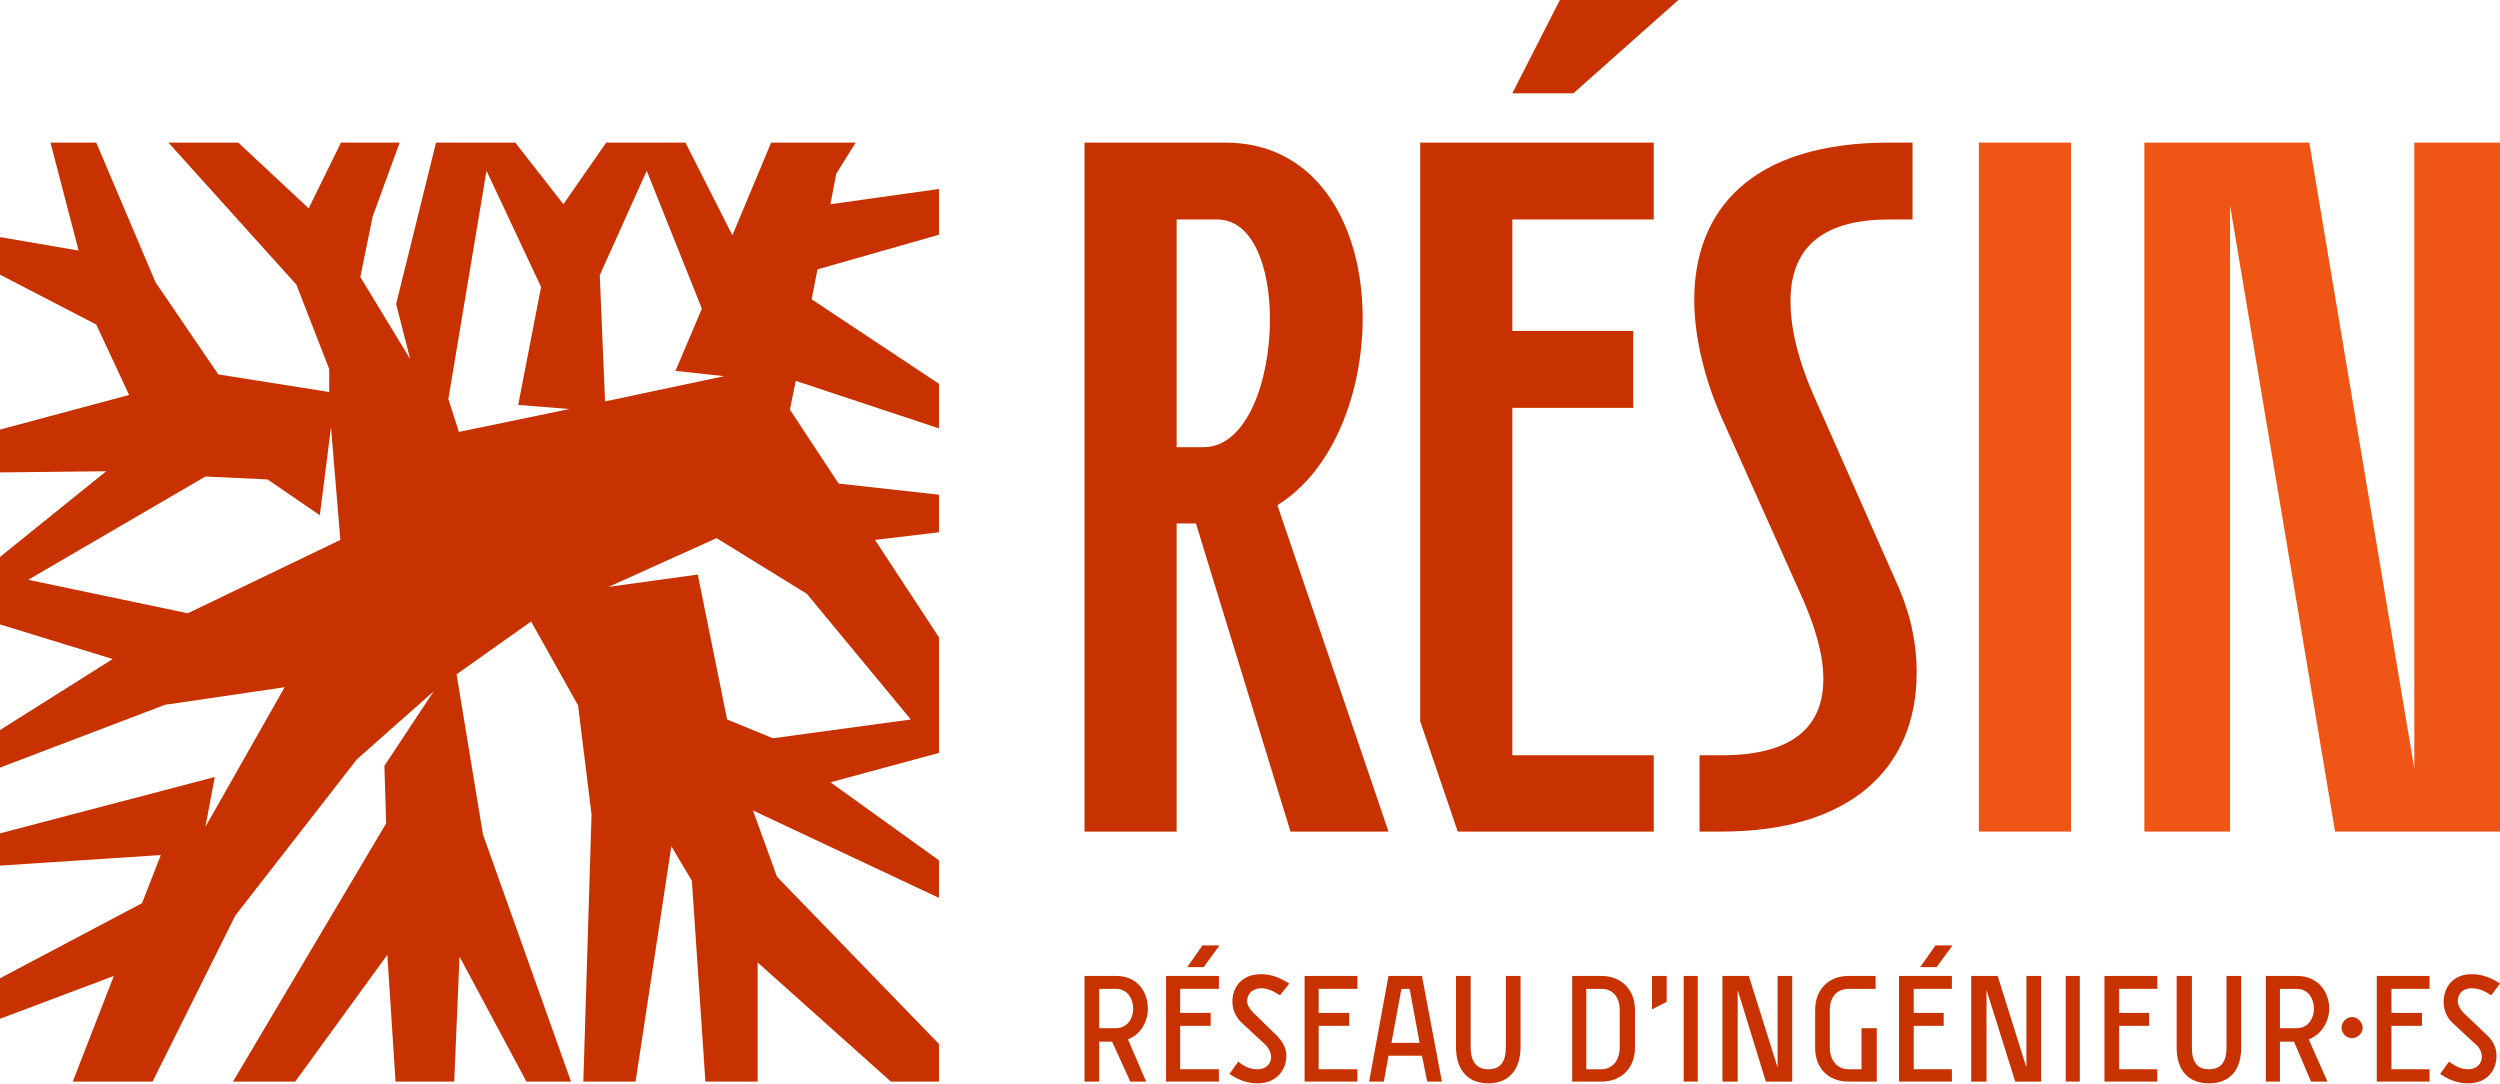
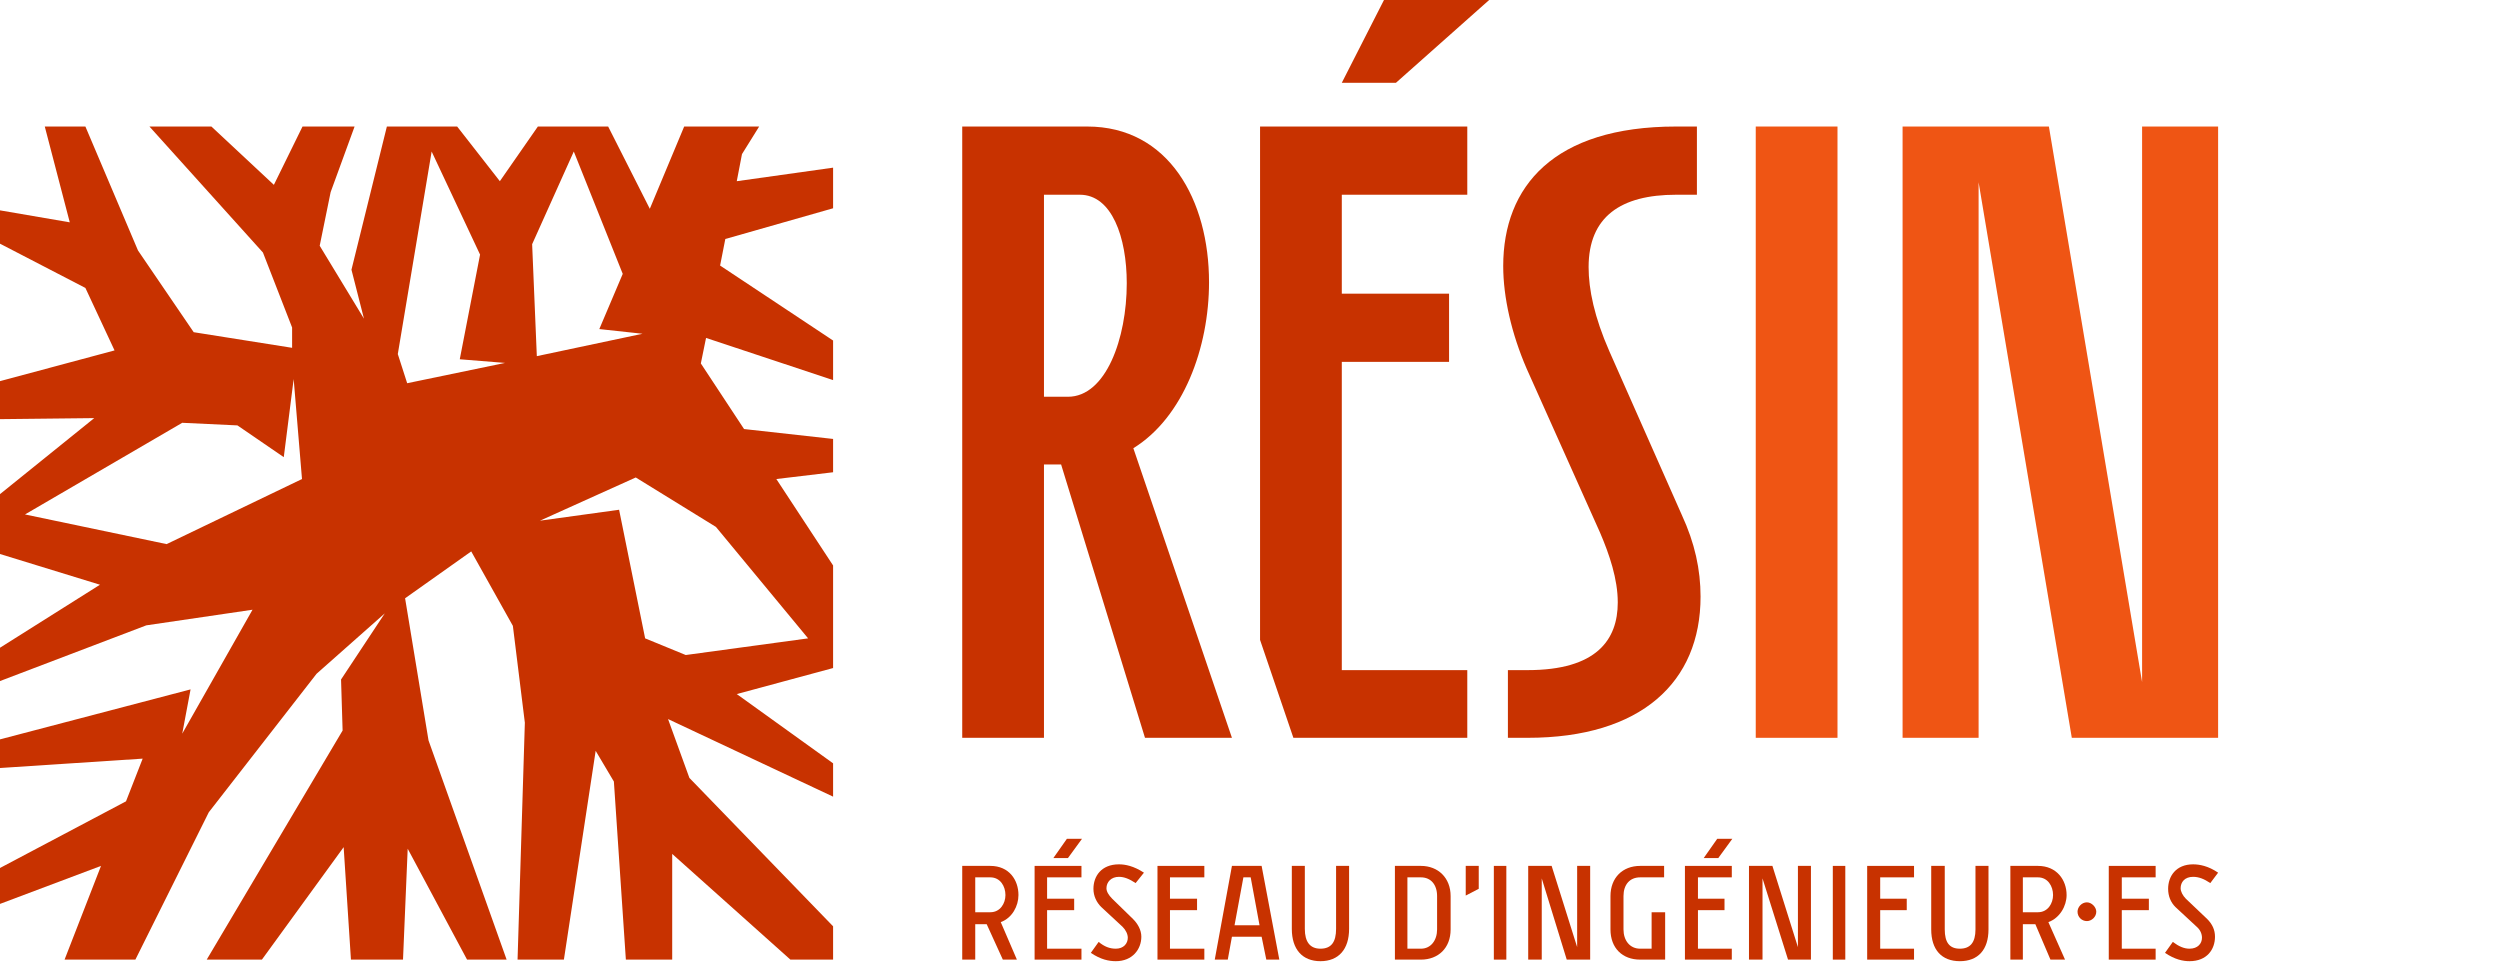
- <svg xmlns="http://www.w3.org/2000/svg" width="100%" height="100%" viewBox="0 0 960 416" version="1.1" xml:space="preserve" style="fill-rule:evenodd;clip-rule:evenodd;stroke-linejoin:round;stroke-miterlimit:2;">
-   <g transform="matrix(1,0,0,1,-16,-488)">
-     <g id="logo-baseline" transform="matrix(1,0,0,1,16,488)">
-       <rect x="0" y="0" width="960" height="416" style="fill:none;" />
-       <g id="logo-text">
-         <rect x="759.887" y="54.761" width="35.38" height="264.563" style="fill:rgb(239,85,20);" />
-         <path d="M927.099,54.761L927.099,295.211L886.761,54.761L823.437,54.761L823.437,319.324L856.338,319.324L856.338,78.873L896.676,319.324L960,319.324L960,54.761L927.099,54.761Z" style="fill:rgb(239,85,20);fill-rule:nonzero;" />
-         <path d="M490.511,193.987C512.127,180.663 523.268,150.516 523.268,122.141C523.268,86.761 505.915,54.761 470.535,54.761L416.451,54.761L416.451,319.324L451.831,319.324L451.831,201.014L459.244,201.014L495.549,319.324L533.183,319.324L490.511,193.987L490.511,193.987ZM467.38,84.282C481.127,84.282 487.662,102.535 487.662,122.592C487.662,146.479 478.648,171.718 462.197,171.718L451.831,171.718L451.831,84.282L467.38,84.282Z" style="fill:rgb(200,50,0);fill-rule:nonzero;" />
-         <path d="M635.042,319.324L635.042,290.028L580.732,290.028L580.732,156.62L627.155,156.62L627.155,127.099L580.732,127.099L580.732,84.282L635.042,84.282L635.042,54.761L545.352,54.761L545.352,276.958L559.775,319.324L635.042,319.324Z" style="fill:rgb(200,50,0);fill-rule:nonzero;" />
-         <path d="M736,258.254C736,246.535 733.521,235.042 727.887,222.873L696.563,152.113C690.028,137.239 687.549,125.296 687.549,115.606C687.549,93.746 701.521,84.282 725.408,84.282L734.423,84.282L734.423,54.761L725.408,54.761C672.451,54.761 650.592,80.676 650.592,115.155C650.592,128.676 654.197,144.451 660.732,159.549L692.507,230.535C696.563,240 700.169,250.592 700.169,260.732C700.169,276.958 690.93,290.028 661.183,290.028L652.62,290.028L652.62,319.324L661.183,319.324C710.31,319.324 736,295.211 736,258.254Z" style="fill:rgb(200,50,0);fill-rule:nonzero;" />
-         <path d="M580.732,35.831L604.169,35.831L644.507,0L598.986,0L580.732,35.831Z" style="fill:rgb(200,50,0);fill-rule:nonzero;" />
-       </g>
-       <path id="icon" d="M321.127,66.704L328.563,54.761L296.113,54.761L281.239,90.366L263.211,54.761L232.789,54.761L216.338,78.423L197.859,54.761L167.437,54.761L152.113,116.732L157.521,137.915L138.366,106.366L143.099,83.155L153.465,54.761L130.93,54.761L118.535,80L91.493,54.761L64.676,54.761L113.803,109.296L126.423,141.746L126.423,150.535L83.831,143.775L59.718,108.394L36.958,54.761L19.38,54.761L30.197,96.225L0,91.042L0,105.465L36.958,124.62L49.577,151.662L0,164.958L0,181.408L40.789,180.958L0,213.859L0,239.775L43.268,253.07L0,280.338L0,294.761L63.324,270.648L109.296,263.887L78.873,317.521L82.479,298.366L0,320L0,332.394L61.746,328.338L54.535,346.817L0,375.662L0,391.211L43.718,374.761L27.944,415.324L58.592,415.324L90.366,351.549L137.014,291.606L166.535,265.465L147.606,294.085L148.282,316.169L89.465,415.324L113.352,415.324L148.732,366.648L151.887,415.324L174.423,415.324L176.451,367.324L202.141,415.324L219.268,415.324L185.465,320.451L175.324,258.93L203.944,238.648L221.972,270.873L227.155,312.789L224,415.324L244.056,415.324L257.803,324.958L265.69,338.254L270.873,415.324L290.93,415.324L290.93,369.577L342.085,415.324L360.563,415.324L360.563,400.901L298.366,336.676L289.127,311.211L360.563,344.789L360.563,330.366L318.873,300.394L360.563,289.127L360.563,244.732L336,207.324L360.563,204.394L360.563,189.972L322.028,185.69L303.324,157.296L305.577,146.254L360.563,164.507L360.563,147.38L311.662,114.93L313.915,103.437L360.563,90.141L360.563,72.563L318.873,78.423L321.127,66.704L321.127,66.704ZM72.113,235.493L10.817,222.648L78.873,182.986L102.761,184.113L122.817,197.859L127.099,164.056L130.704,207.324L72.113,235.493L72.113,235.493ZM176.225,165.859L172.169,153.239L186.817,65.577L207.775,110.197L198.986,155.493L218.592,157.07L176.225,165.859ZM230.31,105.69L248.338,65.577L269.521,118.535L259.38,142.423L278.085,144.451L232.338,154.141L230.31,105.69ZM309.859,228.056L349.746,276.282L296.789,283.493L279.211,276.282L267.944,220.62L233.69,225.352L275.155,206.648L309.859,228.056Z" style="fill:rgb(200,50,0);fill-rule:nonzero;" />
-       <g id="baseline">
-         <path d="M455.887,371.38L462.197,371.38L468.282,363.042L461.746,363.042L455.887,371.38Z" style="fill:rgb(200,50,0);fill-rule:nonzero;" />
-         <path d="M484.282,379.493C486.535,379.493 488.789,380.394 491.493,382.197L495.099,377.69C490.592,374.761 486.986,374.085 484.282,374.085C476.62,374.085 473.239,379.268 473.239,384.676C473.239,387.831 474.592,390.535 476.62,392.563L485.859,401.127C487.211,402.479 488.113,404.282 488.113,405.859C488.113,408.338 486.31,410.592 482.93,410.592C480.225,410.592 477.972,409.69 475.493,407.662L472.113,412.394C476.394,415.324 480,416 482.93,416C490.141,416 493.972,410.817 493.972,405.408C493.972,402.479 492.394,399.775 490.366,397.746L481.352,388.958C479.775,387.38 478.873,385.803 478.873,384.451C478.873,381.746 480.901,379.493 484.282,379.493Z" style="fill:rgb(200,50,0);fill-rule:nonzero;" />
-         <path d="M447.775,415.324L468.056,415.324L468.056,410.592L453.183,410.592L453.183,393.915L464.901,393.915L464.901,388.958L453.183,388.958L453.183,379.718L468.056,379.718L468.056,374.761L447.775,374.761L447.775,415.324Z" style="fill:rgb(200,50,0);fill-rule:nonzero;" />
-         <path d="M440.789,387.38C440.789,380.845 436.732,374.761 428.62,374.761L416.451,374.761L416.451,415.324L422.085,415.324L422.085,400L427.042,400L434.028,415.324L440.113,415.324L433.127,399.099C438.085,397.296 440.789,392.113 440.789,387.38ZM428.62,394.817L422.085,394.817L422.085,379.718L428.62,379.718C432.901,379.718 435.155,383.549 435.155,387.38C435.155,390.986 432.901,394.817 428.62,394.817Z" style="fill:rgb(200,50,0);fill-rule:nonzero;" />
-         <path d="M894.423,387.38C894.423,380.845 890.141,374.761 882.028,374.761L870.085,374.761L870.085,415.324L875.493,415.324L875.493,400L880.901,400L887.437,415.324L893.746,415.324L886.535,399.099C891.493,397.296 894.423,392.113 894.423,387.38ZM882.028,394.817L875.493,394.817L875.493,379.718L882.028,379.718C886.31,379.718 888.563,383.549 888.563,387.38C888.563,390.986 886.31,394.817 882.028,394.817Z" style="fill:rgb(200,50,0);fill-rule:nonzero;" />
-         <path d="M912.676,415.324L932.958,415.324L932.958,410.592L918.31,410.592L918.31,393.915L930.028,393.915L930.028,388.958L918.31,388.958L918.31,379.718L932.958,379.718L932.958,374.761L912.676,374.761L912.676,415.324Z" style="fill:rgb(200,50,0);fill-rule:nonzero;" />
-         <path d="M903.211,390.535C900.958,390.535 899.155,392.563 899.155,394.592C899.155,396.845 900.958,398.648 903.211,398.648C905.239,398.648 907.268,396.845 907.268,394.592C907.268,392.563 905.239,390.535 903.211,390.535Z" style="fill:rgb(200,50,0);fill-rule:nonzero;" />
-         <path d="M808.113,415.324L828.394,415.324L828.394,410.592L813.746,410.592L813.746,393.915L825.239,393.915L825.239,388.958L813.746,388.958L813.746,379.718L828.394,379.718L828.394,374.761L808.113,374.761L808.113,415.324Z" style="fill:rgb(200,50,0);fill-rule:nonzero;" />
-         <path d="M949.183,379.493C951.662,379.493 953.915,380.394 956.62,382.197L960,377.69C955.718,374.761 951.887,374.085 949.183,374.085C941.746,374.085 938.366,379.268 938.366,384.676C938.366,387.831 939.493,390.535 941.521,392.563L950.761,401.127C952.338,402.479 953.014,404.282 953.014,405.859C953.014,408.338 951.211,410.592 947.606,410.592C945.352,410.592 943.099,409.69 940.394,407.662L937.014,412.394C941.296,415.324 944.901,416 947.606,416C955.268,416 958.648,410.817 958.648,405.408C958.648,402.479 957.521,400 955.268,397.746L946.028,388.958C944.676,387.606 943.775,385.803 943.775,384.451C943.775,381.746 945.577,379.493 949.183,379.493Z" style="fill:rgb(200,50,0);fill-rule:nonzero;" />
-         <path d="M500.958,415.324L521.239,415.324L521.239,410.592L506.366,410.592L506.366,393.915L518.085,393.915L518.085,388.958L506.366,388.958L506.366,379.718L521.239,379.718L521.239,374.761L500.958,374.761L500.958,415.324Z" style="fill:rgb(200,50,0);fill-rule:nonzero;" />
-         <path d="M714.817,410.592L709.859,410.592C705.352,410.592 702.648,406.986 702.648,402.254L702.648,387.831C702.648,382.873 705.352,379.718 709.859,379.718L720.225,379.718L720.225,374.761L709.859,374.761C702.197,374.761 697.014,379.944 697.014,387.831L697.014,402.254C697.014,410.366 702.197,415.324 709.859,415.324L720.676,415.324L720.676,394.817L714.817,394.817L714.817,410.592Z" style="fill:rgb(200,50,0);fill-rule:nonzero;" />
-         <path d="M729.239,415.324L749.521,415.324L749.521,410.592L734.873,410.592L734.873,393.915L746.366,393.915L746.366,388.958L734.873,388.958L734.873,379.718L749.521,379.718L749.521,374.761L729.239,374.761L729.239,415.324Z" style="fill:rgb(200,50,0);fill-rule:nonzero;" />
-         <path d="M682.592,409.915L671.549,374.761L661.408,374.761L661.408,415.324L667.268,415.324L667.268,380.169L678.085,415.324L688.225,415.324L688.225,374.761L682.592,374.761L682.592,409.915Z" style="fill:rgb(200,50,0);fill-rule:nonzero;" />
-         <path d="M778.141,409.915L767.099,374.761L756.958,374.761L756.958,415.324L762.817,415.324L762.817,380.169L773.859,415.324L783.775,415.324L783.775,374.761L778.141,374.761L778.141,409.915Z" style="fill:rgb(200,50,0);fill-rule:nonzero;" />
-         <path d="M737.352,371.38L743.662,371.38L749.746,363.042L743.211,363.042L737.352,371.38Z" style="fill:rgb(200,50,0);fill-rule:nonzero;" />
-         <rect x="793.239" y="374.761" width="5.408" height="40.563" style="fill:rgb(200,50,0);" />
-         <path d="M533.183,374.761L525.746,415.324L531.38,415.324L533.183,405.408L546.028,405.408L548.056,415.324L553.69,415.324L546.028,374.761L533.183,374.761ZM534.31,400.451L538.141,379.718L541.296,379.718L545.127,400.451L534.31,400.451Z" style="fill:rgb(200,50,0);fill-rule:nonzero;" />
-         <path d="M854.986,402.254C854.986,407.887 852.732,410.592 848.225,410.592C843.718,410.592 841.69,407.887 841.69,402.254L841.69,374.761L835.831,374.761L835.831,402.254C835.831,411.042 840.338,416 848.225,416C856.113,416 860.62,411.042 860.62,402.254L860.62,374.761L854.986,374.761L854.986,402.254Z" style="fill:rgb(200,50,0);fill-rule:nonzero;" />
-         <path d="M614.986,374.761C614.986,374.761 603.718,374.761 603.718,374.761L603.718,415.324L614.986,415.324C622.423,415.324 627.831,410.366 627.831,402.254L627.831,387.831C627.831,379.944 622.423,374.761 614.986,374.761ZM621.972,402.254C621.972,406.986 619.268,410.592 614.986,410.592L609.127,410.592L609.127,379.718L614.986,379.718C619.268,379.718 621.972,382.873 621.972,387.831L621.972,402.254Z" style="fill:rgb(200,50,0);fill-rule:nonzero;" />
-         <rect x="646.535" y="374.761" width="5.408" height="40.563" style="fill:rgb(200,50,0);" />
-         <path d="M578.254,402.028C578.254,407.662 576.225,410.592 571.493,410.592C566.986,410.592 564.732,407.662 564.732,402.028L564.732,374.761L559.099,374.761L559.099,402.028C559.099,410.817 563.606,416 571.493,416C579.38,416 583.887,410.817 583.887,402.028L583.887,374.761L578.254,374.761L578.254,402.028Z" style="fill:rgb(200,50,0);fill-rule:nonzero;" />
-         <path d="M634.366,387.606L640,384.676L640,374.761L634.366,374.761L634.366,387.606Z" style="fill:rgb(200,50,0);fill-rule:nonzero;" />
-       </g>
-     </g>
+ <svg xmlns="http://www.w3.org/2000/svg" width="100%" height="100%" viewBox="0 0 1082 416" version="1.1" xml:space="preserve" style="fill-rule:evenodd;clip-rule:evenodd;stroke-linejoin:round;stroke-miterlimit:2;">
+   <rect id="logo-baseline" x="0" y="0" width="1082" height="416" style="fill:none;" />
+   <rect x="0" y="0" width="1082" height="416" style="fill:none;" />
+   <g id="logo-text">
+     <rect x="759.887" y="54.761" width="35.38" height="264.563" style="fill:rgb(239,85,20);" />
+     <path d="M927.099,54.761L927.099,295.211L886.761,54.761L823.437,54.761L823.437,319.324L856.338,319.324L856.338,78.873L896.676,319.324L960,319.324L960,54.761L927.099,54.761Z" style="fill:rgb(239,85,20);fill-rule:nonzero;" />
+     <path d="M490.511,193.987C512.127,180.663 523.268,150.516 523.268,122.141C523.268,86.761 505.915,54.761 470.535,54.761L416.451,54.761L416.451,319.324L451.831,319.324L451.831,201.014L459.244,201.014L495.549,319.324L533.183,319.324L490.511,193.987L490.511,193.987ZM467.38,84.282C481.127,84.282 487.662,102.535 487.662,122.592C487.662,146.479 478.648,171.718 462.197,171.718L451.831,171.718L451.831,84.282L467.38,84.282Z" style="fill:rgb(200,50,0);fill-rule:nonzero;" />
+     <path d="M635.042,319.324L635.042,290.028L580.732,290.028L580.732,156.62L627.155,156.62L627.155,127.099L580.732,127.099L580.732,84.282L635.042,84.282L635.042,54.761L545.352,54.761L545.352,276.958L559.775,319.324L635.042,319.324Z" style="fill:rgb(200,50,0);fill-rule:nonzero;" />
+     <path d="M736,258.254C736,246.535 733.521,235.042 727.887,222.873L696.563,152.113C690.028,137.239 687.549,125.296 687.549,115.606C687.549,93.746 701.521,84.282 725.408,84.282L734.423,84.282L734.423,54.761L725.408,54.761C672.451,54.761 650.592,80.676 650.592,115.155C650.592,128.676 654.197,144.451 660.732,159.549L692.507,230.535C696.563,240 700.169,250.592 700.169,260.732C700.169,276.958 690.93,290.028 661.183,290.028L652.62,290.028L652.62,319.324L661.183,319.324C710.31,319.324 736,295.211 736,258.254Z" style="fill:rgb(200,50,0);fill-rule:nonzero;" />
+     <path d="M580.732,35.831L604.169,35.831L644.507,0L598.986,0L580.732,35.831Z" style="fill:rgb(200,50,0);fill-rule:nonzero;" />
+   </g>
+   <path id="icon" d="M321.127,66.704L328.563,54.761L296.113,54.761L281.239,90.366L263.211,54.761L232.789,54.761L216.338,78.423L197.859,54.761L167.437,54.761L152.113,116.732L157.521,137.915L138.366,106.366L143.099,83.155L153.465,54.761L130.93,54.761L118.535,80L91.493,54.761L64.676,54.761L113.803,109.296L126.423,141.746L126.423,150.535L83.831,143.775L59.718,108.394L36.958,54.761L19.38,54.761L30.197,96.225L0,91.042L0,105.465L36.958,124.62L49.577,151.662L0,164.958L0,181.408L40.789,180.958L0,213.859L0,239.775L43.268,253.07L0,280.338L0,294.761L63.324,270.648L109.296,263.887L78.873,317.521L82.479,298.366L0,320L0,332.394L61.746,328.338L54.535,346.817L0,375.662L0,391.211L43.718,374.761L27.944,415.324L58.592,415.324L90.366,351.549L137.014,291.606L166.535,265.465L147.606,294.085L148.282,316.169L89.465,415.324L113.352,415.324L148.732,366.648L151.887,415.324L174.423,415.324L176.451,367.324L202.141,415.324L219.268,415.324L185.465,320.451L175.324,258.93L203.944,238.648L221.972,270.873L227.155,312.789L224,415.324L244.056,415.324L257.803,324.958L265.69,338.254L270.873,415.324L290.93,415.324L290.93,369.577L342.085,415.324L360.563,415.324L360.563,400.901L298.366,336.676L289.127,311.211L360.563,344.789L360.563,330.366L318.873,300.394L360.563,289.127L360.563,244.732L336,207.324L360.563,204.394L360.563,189.972L322.028,185.69L303.324,157.296L305.577,146.254L360.563,164.507L360.563,147.38L311.662,114.93L313.915,103.437L360.563,90.141L360.563,72.563L318.873,78.423L321.127,66.704L321.127,66.704ZM72.113,235.493L10.817,222.648L78.873,182.986L102.761,184.113L122.817,197.859L127.099,164.056L130.704,207.324L72.113,235.493L72.113,235.493ZM176.225,165.859L172.169,153.239L186.817,65.577L207.775,110.197L198.986,155.493L218.592,157.07L176.225,165.859ZM230.31,105.69L248.338,65.577L269.521,118.535L259.38,142.423L278.085,144.451L232.338,154.141L230.31,105.69ZM309.859,228.056L349.746,276.282L296.789,283.493L279.211,276.282L267.944,220.62L233.69,225.352L275.155,206.648L309.859,228.056Z" style="fill:rgb(200,50,0);fill-rule:nonzero;" />
+   <g id="baseline">
+     <path d="M455.887,371.38L462.197,371.38L468.282,363.042L461.746,363.042L455.887,371.38Z" style="fill:rgb(200,50,0);fill-rule:nonzero;" />
+     <path d="M484.282,379.493C486.535,379.493 488.789,380.394 491.493,382.197L495.099,377.69C490.592,374.761 486.986,374.085 484.282,374.085C476.62,374.085 473.239,379.268 473.239,384.676C473.239,387.831 474.592,390.535 476.62,392.563L485.859,401.127C487.211,402.479 488.113,404.282 488.113,405.859C488.113,408.338 486.31,410.592 482.93,410.592C480.225,410.592 477.972,409.69 475.493,407.662L472.113,412.394C476.394,415.324 480,416 482.93,416C490.141,416 493.972,410.817 493.972,405.408C493.972,402.479 492.394,399.775 490.366,397.746L481.352,388.958C479.775,387.38 478.873,385.803 478.873,384.451C478.873,381.746 480.901,379.493 484.282,379.493Z" style="fill:rgb(200,50,0);fill-rule:nonzero;" />
+     <path d="M447.775,415.324L468.056,415.324L468.056,410.592L453.183,410.592L453.183,393.915L464.901,393.915L464.901,388.958L453.183,388.958L453.183,379.718L468.056,379.718L468.056,374.761L447.775,374.761L447.775,415.324Z" style="fill:rgb(200,50,0);fill-rule:nonzero;" />
+     <path d="M440.789,387.38C440.789,380.845 436.732,374.761 428.62,374.761L416.451,374.761L416.451,415.324L422.085,415.324L422.085,400L427.042,400L434.028,415.324L440.113,415.324L433.127,399.099C438.085,397.296 440.789,392.113 440.789,387.38ZM428.62,394.817L422.085,394.817L422.085,379.718L428.62,379.718C432.901,379.718 435.155,383.549 435.155,387.38C435.155,390.986 432.901,394.817 428.62,394.817Z" style="fill:rgb(200,50,0);fill-rule:nonzero;" />
+     <path d="M894.423,387.38C894.423,380.845 890.141,374.761 882.028,374.761L870.085,374.761L870.085,415.324L875.493,415.324L875.493,400L880.901,400L887.437,415.324L893.746,415.324L886.535,399.099C891.493,397.296 894.423,392.113 894.423,387.38ZM882.028,394.817L875.493,394.817L875.493,379.718L882.028,379.718C886.31,379.718 888.563,383.549 888.563,387.38C888.563,390.986 886.31,394.817 882.028,394.817Z" style="fill:rgb(200,50,0);fill-rule:nonzero;" />
+     <path d="M912.676,415.324L932.958,415.324L932.958,410.592L918.31,410.592L918.31,393.915L930.028,393.915L930.028,388.958L918.31,388.958L918.31,379.718L932.958,379.718L932.958,374.761L912.676,374.761L912.676,415.324Z" style="fill:rgb(200,50,0);fill-rule:nonzero;" />
+     <path d="M903.211,390.535C900.958,390.535 899.155,392.563 899.155,394.592C899.155,396.845 900.958,398.648 903.211,398.648C905.239,398.648 907.268,396.845 907.268,394.592C907.268,392.563 905.239,390.535 903.211,390.535Z" style="fill:rgb(200,50,0);fill-rule:nonzero;" />
+     <path d="M808.113,415.324L828.394,415.324L828.394,410.592L813.746,410.592L813.746,393.915L825.239,393.915L825.239,388.958L813.746,388.958L813.746,379.718L828.394,379.718L828.394,374.761L808.113,374.761L808.113,415.324Z" style="fill:rgb(200,50,0);fill-rule:nonzero;" />
+     <path d="M949.183,379.493C951.662,379.493 953.915,380.394 956.62,382.197L960,377.69C955.718,374.761 951.887,374.085 949.183,374.085C941.746,374.085 938.366,379.268 938.366,384.676C938.366,387.831 939.493,390.535 941.521,392.563L950.761,401.127C952.338,402.479 953.014,404.282 953.014,405.859C953.014,408.338 951.211,410.592 947.606,410.592C945.352,410.592 943.099,409.69 940.394,407.662L937.014,412.394C941.296,415.324 944.901,416 947.606,416C955.268,416 958.648,410.817 958.648,405.408C958.648,402.479 957.521,400 955.268,397.746L946.028,388.958C944.676,387.606 943.775,385.803 943.775,384.451C943.775,381.746 945.577,379.493 949.183,379.493Z" style="fill:rgb(200,50,0);fill-rule:nonzero;" />
+     <path d="M500.958,415.324L521.239,415.324L521.239,410.592L506.366,410.592L506.366,393.915L518.085,393.915L518.085,388.958L506.366,388.958L506.366,379.718L521.239,379.718L521.239,374.761L500.958,374.761L500.958,415.324Z" style="fill:rgb(200,50,0);fill-rule:nonzero;" />
+     <path d="M714.817,410.592L709.859,410.592C705.352,410.592 702.648,406.986 702.648,402.254L702.648,387.831C702.648,382.873 705.352,379.718 709.859,379.718L720.225,379.718L720.225,374.761L709.859,374.761C702.197,374.761 697.014,379.944 697.014,387.831L697.014,402.254C697.014,410.366 702.197,415.324 709.859,415.324L720.676,415.324L720.676,394.817L714.817,394.817L714.817,410.592Z" style="fill:rgb(200,50,0);fill-rule:nonzero;" />
+     <path d="M729.239,415.324L749.521,415.324L749.521,410.592L734.873,410.592L734.873,393.915L746.366,393.915L746.366,388.958L734.873,388.958L734.873,379.718L749.521,379.718L749.521,374.761L729.239,374.761L729.239,415.324Z" style="fill:rgb(200,50,0);fill-rule:nonzero;" />
+     <path d="M682.592,409.915L671.549,374.761L661.408,374.761L661.408,415.324L667.268,415.324L667.268,380.169L678.085,415.324L688.225,415.324L688.225,374.761L682.592,374.761L682.592,409.915Z" style="fill:rgb(200,50,0);fill-rule:nonzero;" />
+     <path d="M778.141,409.915L767.099,374.761L756.958,374.761L756.958,415.324L762.817,415.324L762.817,380.169L773.859,415.324L783.775,415.324L783.775,374.761L778.141,374.761L778.141,409.915Z" style="fill:rgb(200,50,0);fill-rule:nonzero;" />
+     <path d="M737.352,371.38L743.662,371.38L749.746,363.042L743.211,363.042L737.352,371.38Z" style="fill:rgb(200,50,0);fill-rule:nonzero;" />
+     <rect x="793.239" y="374.761" width="5.408" height="40.563" style="fill:rgb(200,50,0);" />
+     <path d="M533.183,374.761L525.746,415.324L531.38,415.324L533.183,405.408L546.028,405.408L548.056,415.324L553.69,415.324L546.028,374.761L533.183,374.761ZM534.31,400.451L538.141,379.718L541.296,379.718L545.127,400.451L534.31,400.451Z" style="fill:rgb(200,50,0);fill-rule:nonzero;" />
+     <path d="M854.986,402.254C854.986,407.887 852.732,410.592 848.225,410.592C843.718,410.592 841.69,407.887 841.69,402.254L841.69,374.761L835.831,374.761L835.831,402.254C835.831,411.042 840.338,416 848.225,416C856.113,416 860.62,411.042 860.62,402.254L860.62,374.761L854.986,374.761L854.986,402.254Z" style="fill:rgb(200,50,0);fill-rule:nonzero;" />
+     <path d="M614.986,374.761C614.986,374.761 603.718,374.761 603.718,374.761L603.718,415.324L614.986,415.324C622.423,415.324 627.831,410.366 627.831,402.254L627.831,387.831C627.831,379.944 622.423,374.761 614.986,374.761ZM621.972,402.254C621.972,406.986 619.268,410.592 614.986,410.592L609.127,410.592L609.127,379.718L614.986,379.718C619.268,379.718 621.972,382.873 621.972,387.831L621.972,402.254Z" style="fill:rgb(200,50,0);fill-rule:nonzero;" />
+     <rect x="646.535" y="374.761" width="5.408" height="40.563" style="fill:rgb(200,50,0);" />
+     <path d="M578.254,402.028C578.254,407.662 576.225,410.592 571.493,410.592C566.986,410.592 564.732,407.662 564.732,402.028L564.732,374.761L559.099,374.761L559.099,402.028C559.099,410.817 563.606,416 571.493,416C579.38,416 583.887,410.817 583.887,402.028L583.887,374.761L578.254,374.761L578.254,402.028Z" style="fill:rgb(200,50,0);fill-rule:nonzero;" />
+     <path d="M634.366,387.606L640,384.676L640,374.761L634.366,374.761L634.366,387.606Z" style="fill:rgb(200,50,0);fill-rule:nonzero;" />
  </g>
</svg>
